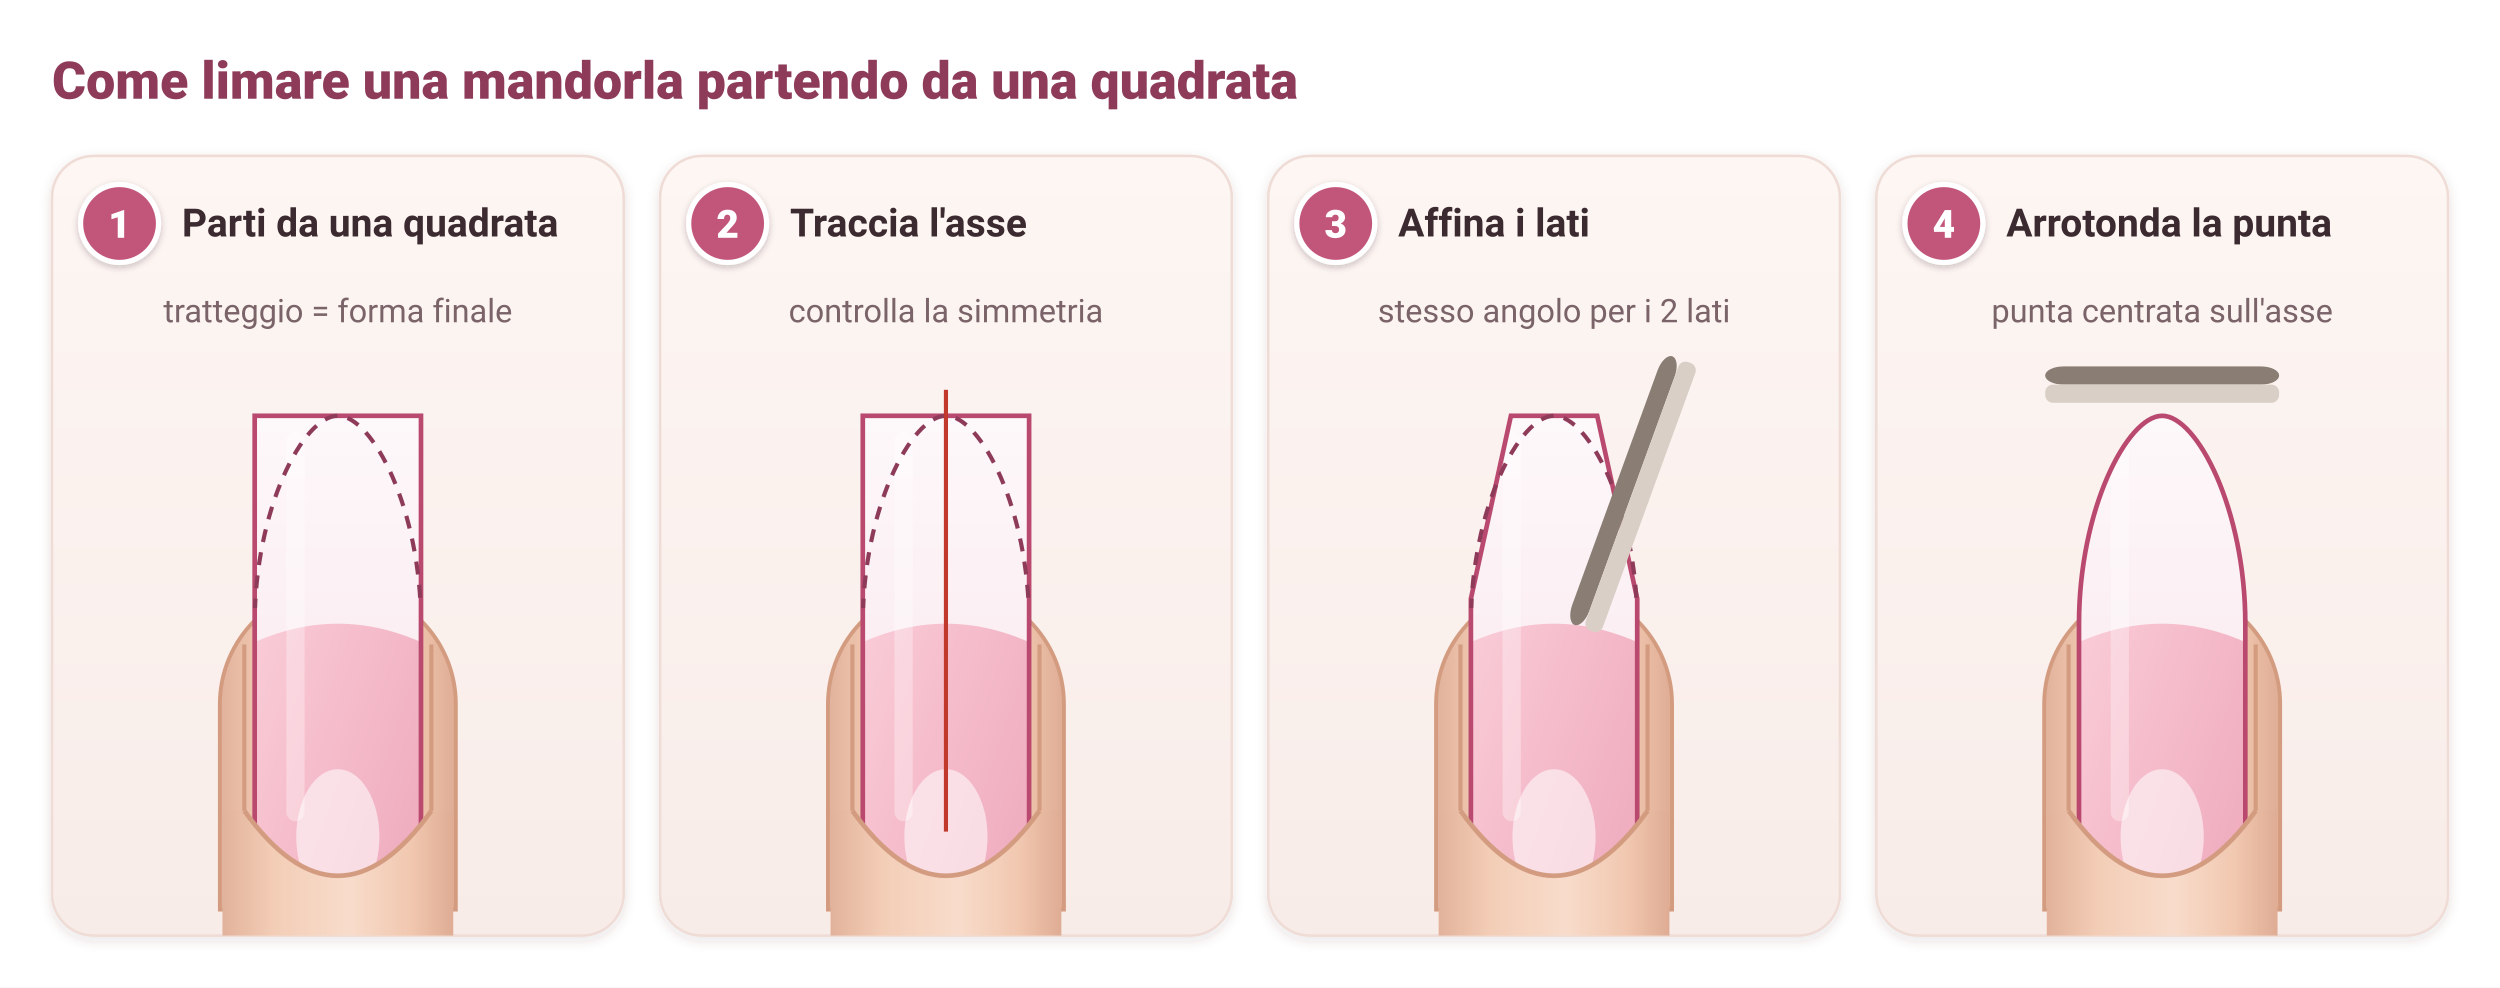
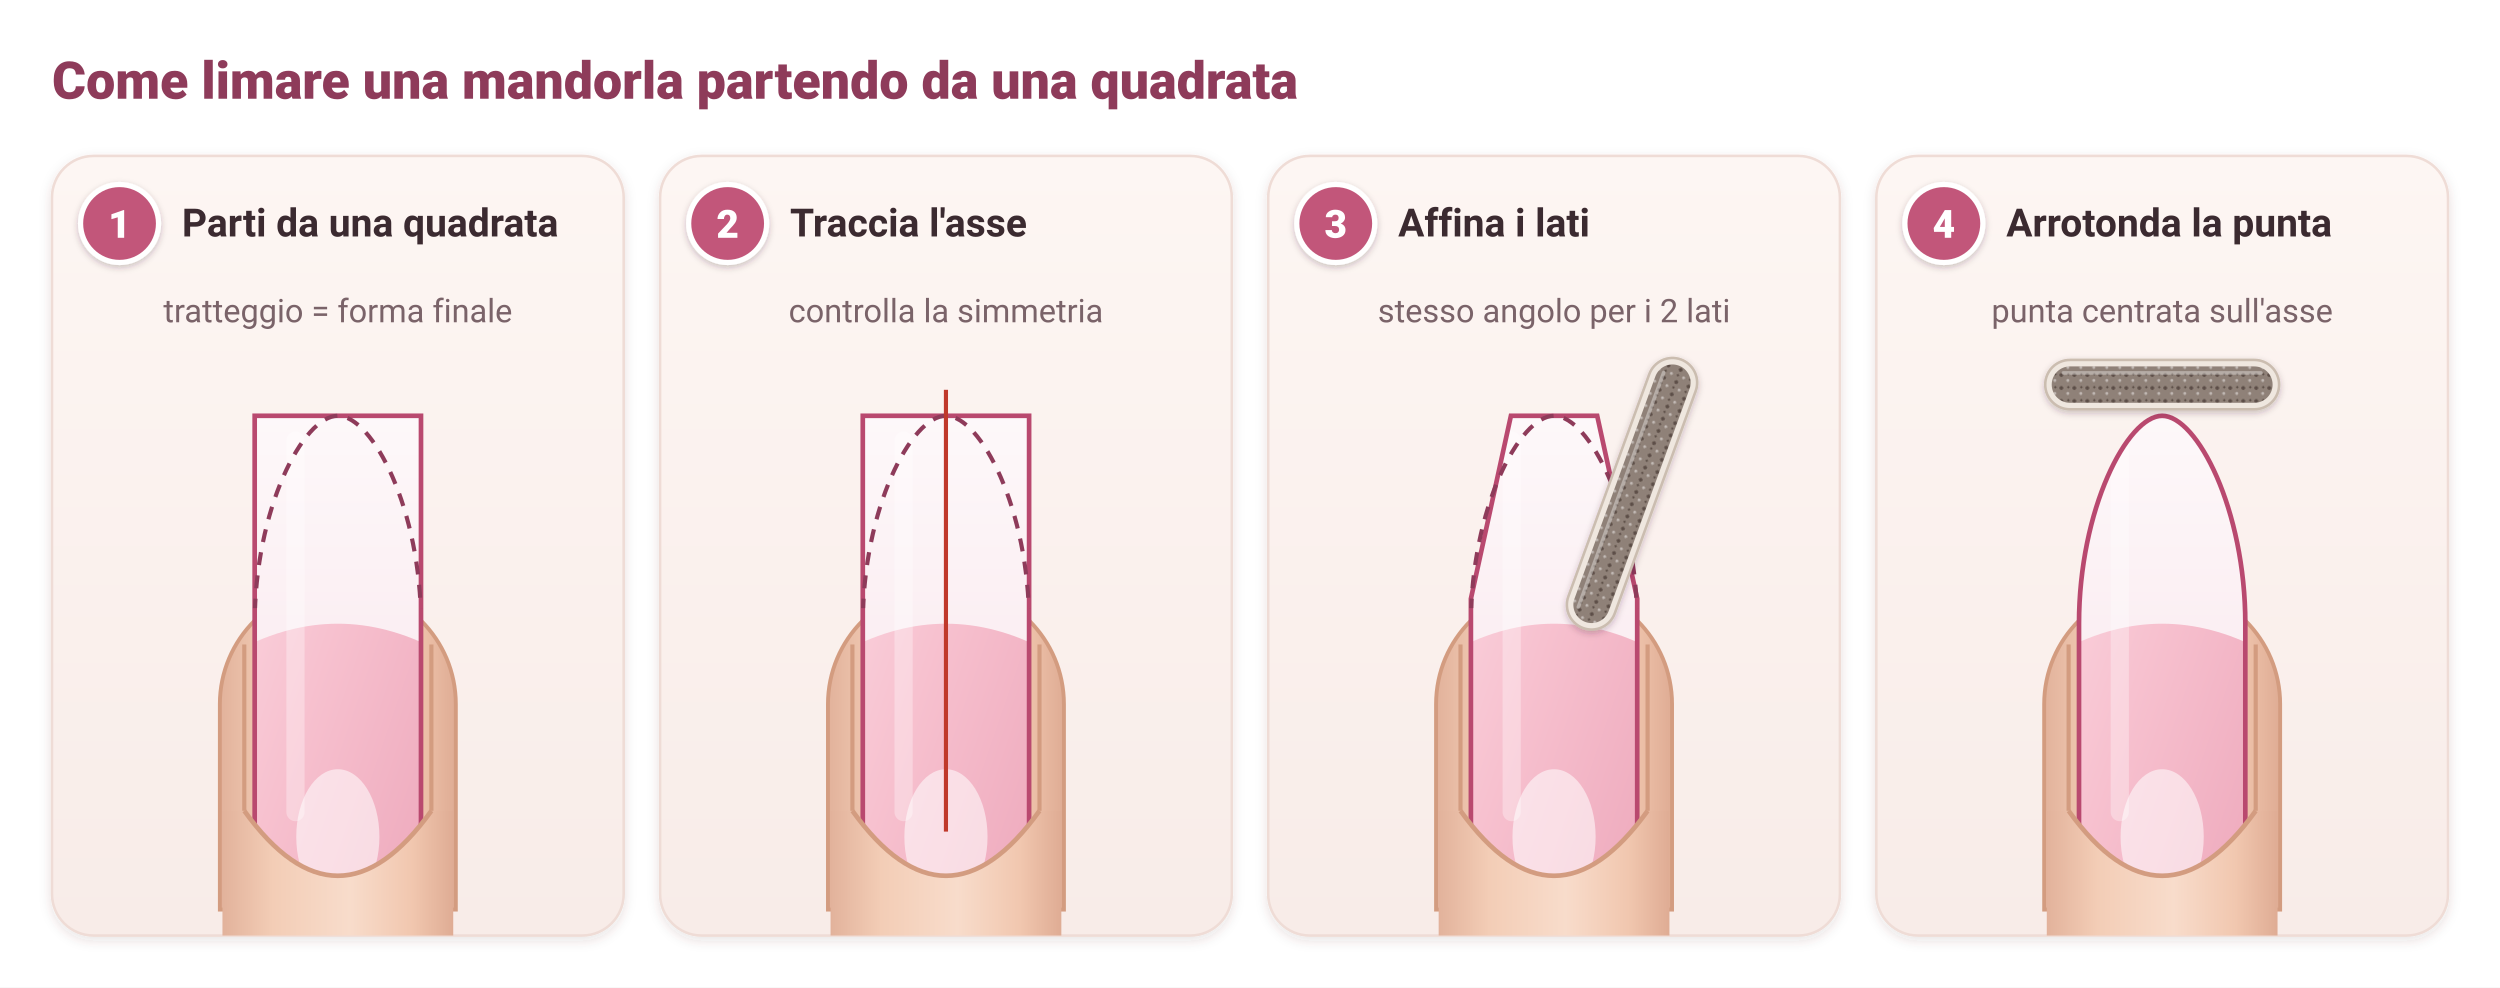
<svg xmlns="http://www.w3.org/2000/svg" viewBox="0 0 962 380" width="962" height="380" font-family="system-ui, -apple-system, 'Segoe UI', Roboto, Arial, sans-serif" role="img">
  <rect width="100%" height="100%" fill="#ffffff" />
  <defs>
    <linearGradient id="nxSkin" x1="0" y1="0" x2="1" y2="0">
      <stop offset="0" stop-color="#e2b29b" />
      <stop offset=".22" stop-color="#f3cdb6" />
      <stop offset=".55" stop-color="#f8dccb" />
      <stop offset=".82" stop-color="#f1c7af" />
      <stop offset="1" stop-color="#dfac94" />
    </linearGradient>
    <linearGradient id="nxNail" x1="0" y1="0" x2="1" y2="1">
      <stop offset="0" stop-color="#fbd6e0" />
      <stop offset=".45" stop-color="#f7c1cf" />
      <stop offset="1" stop-color="#eeaabd" />
    </linearGradient>
    <linearGradient id="nxFree" x1="0" y1="0" x2="0" y2="1">
      <stop offset="0" stop-color="#ffffff" />
      <stop offset="1" stop-color="#fbeef2" />
    </linearGradient>
    <linearGradient id="nxPanel" x1="0" y1="0" x2="0" y2="1">
      <stop offset="0" stop-color="#fdf6f3" />
      <stop offset="1" stop-color="#f8ece8" />
    </linearGradient>
    <filter id="nxSh" x="-5%" y="-5%" width="110%" height="115%">
      <feDropShadow dx="0" dy="1.5" stdDeviation="2.2" flood-color="#5a2a3a" flood-opacity=".13" />
    </filter>
    <filter id="nxShS" x="-20%" y="-20%" width="140%" height="150%">
      <feDropShadow dx="0" dy="1" stdDeviation="1.2" flood-color="#3b2a30" flood-opacity=".25" />
    </filter>
  </defs>
  <defs>
    <marker id="ar" viewBox="0 0 10 10" refX="8" refY="5" markerWidth="7" markerHeight="7" orient="auto-start-reverse">
      <path d="M0,0 L10,5 L0,10 z" fill="#8e3b5a" />
    </marker>
    <marker id="arw" viewBox="0 0 10 10" refX="8" refY="5" markerWidth="7" markerHeight="7" orient="auto-start-reverse">
      <path d="M0,0 L10,5 L0,10 z" fill="#7a6369" />
    </marker>
  </defs>
  <text x="20.0" y="38.0" font-size="20" text-anchor="start" font-weight="800" fill="#8e3b5a">Come limare una mandorla partendo da una quadrata</text>
  <defs>
-     <clipPath id="p116">
+     <clipPath id="p155">
      <rect x="20" y="60" width="220" height="300" rx="16" />
    </clipPath>
  </defs>
  <rect x="20" y="60" width="220" height="300" rx="16" fill="url(#nxPanel)" stroke="#efdcd6" stroke-width="1" filter="url(#nxSh)" />
  <circle cx="46" cy="86" r="15" fill="#c2577a" stroke="#fff" stroke-width="2" filter="url(#nxShS)" />
  <text x="46.0" y="91.5" font-size="15" text-anchor="middle" font-weight="800" fill="#fff">1</text>
  <text x="70.0" y="91.0" font-size="15" text-anchor="start" font-weight="700" fill="#3b2a30">Parti da una quadrata</text>
-   <g clip-path="url(#p116)">
+   <g clip-path="url(#p155)">
    <path d="M84.6,350.0 L84.6,271.0 A45.4,45.4 0 0 1 175.4,271.0 L175.4,350.0 Z" fill="url(#nxSkin)" stroke="#d39c80" stroke-width="1.5" />
    <defs>
-       <clipPath id="c117">
+       <clipPath id="c156">
        <path d="M98.0,346.0 L162.0,346.0 L162.0,240.0 L162.0,160.0 L98.0,160.0 L98.0,240.0 Z" />
      </clipPath>
    </defs>
    <path d="M98.0,346.0 L162.0,346.0 L162.0,240.0 L162.0,160.0 L98.0,160.0 L98.0,240.0 Z" fill="url(#nxNail)" />
-     <ellipse cx="130.0" cy="322.0" rx="16.0" ry="26.0" fill="#fff" opacity=".55" clip-path="url(#c117)" />
-     <path d="M92.0,250.0 Q130.0,230.0 168.0,250.0 L168.0,100.0 L92.0,100.0 Z" fill="url(#nxFree)" clip-path="url(#c117)" />
-     <rect x="110.2" y="166.0" width="7.0" height="150.0" rx="3.5" fill="#fff" opacity=".32" clip-path="url(#c117)" />
+     <ellipse cx="130.0" cy="322.0" rx="16.0" ry="26.0" fill="#fff" opacity=".55" clip-path="url(#c156)" />
+     <path d="M92.0,250.0 Q130.0,230.0 168.0,250.0 L168.0,100.0 L92.0,100.0 Z" fill="url(#nxFree)" clip-path="url(#c156)" />
+     <rect x="110.2" y="166.0" width="7.0" height="150.0" rx="3.5" fill="#fff" opacity=".32" clip-path="url(#c156)" />
    <path d="M98.0,346.0 L162.0,346.0 L162.0,240.0 L162.0,160.0 L98.0,160.0 L98.0,240.0 Z" fill="none" stroke="#b9496f" stroke-width="1.8" />
    <path d="M85.6,312.0 L94.0,312.0 Q130.0,362.0 166.0,312.0 L174.4,312.0 L174.4,370.0 L85.6,370.0 Z" fill="url(#nxSkin)" />
    <path d="M94.0,312.0 Q130.0,362.0 166.0,312.0" fill="none" stroke="#d39c80" stroke-width="1.8" />
    <path d="M94.0,312.0 L94.0,248.0" stroke="#d39c80" stroke-width="1.6" />
    <path d="M166.0,312.0 L166.0,248.0" stroke="#d39c80" stroke-width="1.6" />
    <defs>
-       <clipPath id="c118">
+       <clipPath id="c157">
        <rect x="20" y="60" width="220" height="174" />
      </clipPath>
    </defs>
-     <path d="M98.0,346.0 L162.0,346.0 L162.0,240.0 C162.0,196.0 143.4,160.0 130.0,160.0 C116.6,160.0 98.0,196.0 98.0,240.0 L98.0,240.0 Z" fill="none" stroke="#8e3b5a" stroke-width="1.6" stroke-dasharray="5 4" clip-path="url(#c118)" />
+     <path d="M98.0,346.0 L162.0,346.0 L162.0,240.0 C162.0,196.0 143.4,160.0 130.0,160.0 C116.6,160.0 98.0,196.0 98.0,240.0 L98.0,240.0 Z" fill="none" stroke="#8e3b5a" stroke-width="1.6" stroke-dasharray="5 4" clip-path="url(#c157)" />
    <text x="130.0" y="124.0" font-size="12.5" text-anchor="middle" font-weight="400" fill="#7a6369">tratteggio = forma finale</text>
  </g>
  <defs>
-     <clipPath id="p119">
+     <clipPath id="p158">
      <rect x="254" y="60" width="220" height="300" rx="16" />
    </clipPath>
  </defs>
  <rect x="254" y="60" width="220" height="300" rx="16" fill="url(#nxPanel)" stroke="#efdcd6" stroke-width="1" filter="url(#nxSh)" />
  <circle cx="280" cy="86" r="15" fill="#c2577a" stroke="#fff" stroke-width="2" filter="url(#nxShS)" />
  <text x="280.0" y="91.5" font-size="15" text-anchor="middle" font-weight="800" fill="#fff">2</text>
  <text x="304.0" y="91.0" font-size="15" text-anchor="start" font-weight="700" fill="#3b2a30">Traccia l'asse</text>
-   <g clip-path="url(#p119)">
+   <g clip-path="url(#p158)">
    <path d="M318.6,350.0 L318.6,271.0 A45.4,45.4 0 0 1 409.4,271.0 L409.4,350.0 Z" fill="url(#nxSkin)" stroke="#d39c80" stroke-width="1.5" />
    <defs>
-       <clipPath id="c120">
+       <clipPath id="c159">
        <path d="M332.0,346.0 L396.0,346.0 L396.0,240.0 L396.0,160.0 L332.0,160.0 L332.0,240.0 Z" />
      </clipPath>
    </defs>
    <path d="M332.0,346.0 L396.0,346.0 L396.0,240.0 L396.0,160.0 L332.0,160.0 L332.0,240.0 Z" fill="url(#nxNail)" />
-     <ellipse cx="364.0" cy="322.0" rx="16.0" ry="26.0" fill="#fff" opacity=".55" clip-path="url(#c120)" />
-     <path d="M326.0,250.0 Q364.0,230.0 402.0,250.0 L402.0,100.0 L326.0,100.0 Z" fill="url(#nxFree)" clip-path="url(#c120)" />
-     <rect x="344.2" y="166.0" width="7.0" height="150.0" rx="3.5" fill="#fff" opacity=".32" clip-path="url(#c120)" />
+     <ellipse cx="364.0" cy="322.0" rx="16.0" ry="26.0" fill="#fff" opacity=".55" clip-path="url(#c159)" />
+     <path d="M326.0,250.0 Q364.0,230.0 402.0,250.0 L402.0,100.0 L326.0,100.0 Z" fill="url(#nxFree)" clip-path="url(#c159)" />
+     <rect x="344.2" y="166.0" width="7.0" height="150.0" rx="3.5" fill="#fff" opacity=".32" clip-path="url(#c159)" />
    <path d="M332.0,346.0 L396.0,346.0 L396.0,240.0 L396.0,160.0 L332.0,160.0 L332.0,240.0 Z" fill="none" stroke="#b9496f" stroke-width="1.8" />
    <path d="M319.6,312.0 L328.0,312.0 Q364.0,362.0 400.0,312.0 L408.4,312.0 L408.4,370.0 L319.6,370.0 Z" fill="url(#nxSkin)" />
    <path d="M328.0,312.0 Q364.0,362.0 400.0,312.0" fill="none" stroke="#d39c80" stroke-width="1.8" />
    <path d="M328.0,312.0 L328.0,248.0" stroke="#d39c80" stroke-width="1.6" />
    <path d="M400.0,312.0 L400.0,248.0" stroke="#d39c80" stroke-width="1.6" />
    <defs>
-       <clipPath id="c121">
+       <clipPath id="c160">
        <rect x="254" y="60" width="220" height="174" />
      </clipPath>
    </defs>
-     <path d="M332.0,346.0 L396.0,346.0 L396.0,240.0 C396.0,196.0 377.4,160.0 364.0,160.0 C350.6,160.0 332.0,196.0 332.0,240.0 L332.0,240.0 Z" fill="none" stroke="#8e3b5a" stroke-width="1.6" stroke-dasharray="5 4" clip-path="url(#c121)" />
+     <path d="M332.0,346.0 L396.0,346.0 L396.0,240.0 C396.0,196.0 377.4,160.0 364.0,160.0 C350.6,160.0 332.0,196.0 332.0,240.0 L332.0,240.0 Z" fill="none" stroke="#8e3b5a" stroke-width="1.6" stroke-dasharray="5 4" clip-path="url(#c160)" />
    <line x1="364" y1="150" x2="364" y2="320" stroke="#c0392b" stroke-width="1.6" />
    <text x="364.0" y="124.0" font-size="12.5" text-anchor="middle" font-weight="400" fill="#7a6369">controlla la simmetria</text>
  </g>
  <defs>
-     <clipPath id="p122">
+     <clipPath id="p161">
      <rect x="488" y="60" width="220" height="300" rx="16" />
    </clipPath>
  </defs>
  <rect x="488" y="60" width="220" height="300" rx="16" fill="url(#nxPanel)" stroke="#efdcd6" stroke-width="1" filter="url(#nxSh)" />
  <circle cx="514" cy="86" r="15" fill="#c2577a" stroke="#fff" stroke-width="2" filter="url(#nxShS)" />
  <text x="514.0" y="91.5" font-size="15" text-anchor="middle" font-weight="800" fill="#fff">3</text>
  <text x="538.0" y="91.0" font-size="15" text-anchor="start" font-weight="700" fill="#3b2a30">Affina i lati</text>
-   <g clip-path="url(#p122)">
+   <g clip-path="url(#p161)">
    <path d="M552.6,350.0 L552.6,271.0 A45.4,45.4 0 0 1 643.4,271.0 L643.4,350.0 Z" fill="url(#nxSkin)" stroke="#d39c80" stroke-width="1.5" />
    <defs>
-       <clipPath id="c123">
+       <clipPath id="c162">
        <path d="M566.0,346.0 L630.0,346.0 L630.0,240.0 L630.0,230.4 L614.6,160.0 L581.4,160.0 L566.0,230.4 L566.0,240.0 Z" />
      </clipPath>
    </defs>
    <path d="M566.0,346.0 L630.0,346.0 L630.0,240.0 L630.0,230.4 L614.6,160.0 L581.4,160.0 L566.0,230.4 L566.0,240.0 Z" fill="url(#nxNail)" />
-     <ellipse cx="598.0" cy="322.0" rx="16.0" ry="26.0" fill="#fff" opacity=".55" clip-path="url(#c123)" />
-     <path d="M560.0,250.0 Q598.0,230.0 636.0,250.0 L636.0,100.0 L560.0,100.0 Z" fill="url(#nxFree)" clip-path="url(#c123)" />
-     <rect x="578.2" y="166.0" width="7.0" height="150.0" rx="3.5" fill="#fff" opacity=".32" clip-path="url(#c123)" />
+     <ellipse cx="598.0" cy="322.0" rx="16.0" ry="26.0" fill="#fff" opacity=".55" clip-path="url(#c162)" />
+     <path d="M560.0,250.0 Q598.0,230.0 636.0,250.0 L636.0,100.0 L560.0,100.0 Z" fill="url(#nxFree)" clip-path="url(#c162)" />
+     <rect x="578.2" y="166.0" width="7.0" height="150.0" rx="3.5" fill="#fff" opacity=".32" clip-path="url(#c162)" />
    <path d="M566.0,346.0 L630.0,346.0 L630.0,240.0 L630.0,230.4 L614.6,160.0 L581.4,160.0 L566.0,230.4 L566.0,240.0 Z" fill="none" stroke="#b9496f" stroke-width="1.8" />
    <path d="M553.6,312.0 L562.0,312.0 Q598.0,362.0 634.0,312.0 L642.4,312.0 L642.4,370.0 L553.6,370.0 Z" fill="url(#nxSkin)" />
    <path d="M562.0,312.0 Q598.0,362.0 634.0,312.0" fill="none" stroke="#d39c80" stroke-width="1.8" />
    <path d="M562.0,312.0 L562.0,248.0" stroke="#d39c80" stroke-width="1.6" />
    <path d="M634.0,312.0 L634.0,248.0" stroke="#d39c80" stroke-width="1.6" />
    <defs>
-       <clipPath id="c124">
+       <clipPath id="c163">
        <rect x="488" y="60" width="220" height="174" />
      </clipPath>
    </defs>
-     <path d="M566.0,346.0 L630.0,346.0 L630.0,240.0 C630.0,196.0 611.4,160.0 598.0,160.0 C584.6,160.0 566.0,196.0 566.0,240.0 L566.0,240.0 Z" fill="none" stroke="#8e3b5a" stroke-width="1.6" stroke-dasharray="5 4" clip-path="url(#c124)" />
-     <g transform="translate(628.0,190.0) rotate(-70.0)">
-       <rect x="-55.0" y="-7.0" width="110" height="7" rx="7" fill="#8a7d74" />
-       <rect x="-55.0" y="0.0" width="110" height="7" rx="3" fill="#d9cfc6" />
+     <path d="M566.0,346.0 L630.0,346.0 L630.0,240.0 C630.0,196.0 611.4,160.0 598.0,160.0 C584.6,160.0 566.0,196.0 566.0,240.0 L566.0,240.0 Z" fill="none" stroke="#8e3b5a" stroke-width="1.6" stroke-dasharray="5 4" clip-path="url(#c163)" />
+     <g filter="url(#nxShS)">
+       <g transform="translate(628.0,190.0) rotate(-70.0)">
+         <defs>
+           <pattern id="gr164" width="5" height="5" patternUnits="userSpaceOnUse">
+             <rect width="5" height="5" fill="#8f8178" />
+             <circle cx="1.2" cy="1.3" r=".75" fill="#5e5049" />
+             <circle cx="3.7" cy="3.4" r=".6" fill="#fff" opacity=".4" />
+             <circle cx="3.9" cy="1" r=".45" fill="#5e5049" />
+           </pattern>
+         </defs>
+         <rect x="-55.0" y="-9.5" width="110.0" height="19.0" rx="9.5" fill="#efe7df" stroke="#cbbdb0" stroke-width="1" />
+         <rect x="-52.5" y="-7.0" width="105.0" height="14.0" rx="7.0" fill="url(#gr164)" />
+         <line x1="-48.0" y1="-4.5" x2="48.0" y2="-4.5" stroke="#fff" stroke-width="1.4" opacity=".35" stroke-linecap="round" />
+       </g>
    </g>
    <text x="598.0" y="124.0" font-size="12.5" text-anchor="middle" font-weight="400" fill="#7a6369">stesso angolo per i 2 lati</text>
  </g>
  <defs>
-     <clipPath id="p125">
+     <clipPath id="p165">
      <rect x="722" y="60" width="220" height="300" rx="16" />
    </clipPath>
  </defs>
  <rect x="722" y="60" width="220" height="300" rx="16" fill="url(#nxPanel)" stroke="#efdcd6" stroke-width="1" filter="url(#nxSh)" />
  <circle cx="748" cy="86" r="15" fill="#c2577a" stroke="#fff" stroke-width="2" filter="url(#nxShS)" />
  <text x="748.0" y="91.5" font-size="15" text-anchor="middle" font-weight="800" fill="#fff">4</text>
  <text x="772.0" y="91.0" font-size="15" text-anchor="start" font-weight="700" fill="#3b2a30">Arrotonda la punta</text>
-   <g clip-path="url(#p125)">
+   <g clip-path="url(#p165)">
    <path d="M786.6,350.0 L786.6,271.0 A45.4,45.4 0 0 1 877.4,271.0 L877.4,350.0 Z" fill="url(#nxSkin)" stroke="#d39c80" stroke-width="1.5" />
    <defs>
-       <clipPath id="c126">
+       <clipPath id="c166">
        <path d="M800.0,346.0 L864.0,346.0 L864.0,240.0 C864.0,196.0 845.4,160.0 832.0,160.0 C818.6,160.0 800.0,196.0 800.0,240.0 L800.0,240.0 Z" />
      </clipPath>
    </defs>
    <path d="M800.0,346.0 L864.0,346.0 L864.0,240.0 C864.0,196.0 845.4,160.0 832.0,160.0 C818.6,160.0 800.0,196.0 800.0,240.0 L800.0,240.0 Z" fill="url(#nxNail)" />
-     <ellipse cx="832.0" cy="322.0" rx="16.0" ry="26.0" fill="#fff" opacity=".55" clip-path="url(#c126)" />
-     <path d="M794.0,250.0 Q832.0,230.0 870.0,250.0 L870.0,100.0 L794.0,100.0 Z" fill="url(#nxFree)" clip-path="url(#c126)" />
-     <rect x="812.2" y="166.0" width="7.0" height="150.0" rx="3.5" fill="#fff" opacity=".32" clip-path="url(#c126)" />
+     <ellipse cx="832.0" cy="322.0" rx="16.0" ry="26.0" fill="#fff" opacity=".55" clip-path="url(#c166)" />
+     <path d="M794.0,250.0 Q832.0,230.0 870.0,250.0 L870.0,100.0 L794.0,100.0 Z" fill="url(#nxFree)" clip-path="url(#c166)" />
+     <rect x="812.2" y="166.0" width="7.0" height="150.0" rx="3.5" fill="#fff" opacity=".32" clip-path="url(#c166)" />
    <path d="M800.0,346.0 L864.0,346.0 L864.0,240.0 C864.0,196.0 845.4,160.0 832.0,160.0 C818.6,160.0 800.0,196.0 800.0,240.0 L800.0,240.0 Z" fill="none" stroke="#b9496f" stroke-width="1.8" />
    <path d="M787.6,312.0 L796.0,312.0 Q832.0,362.0 868.0,312.0 L876.4,312.0 L876.4,370.0 L787.6,370.0 Z" fill="url(#nxSkin)" />
    <path d="M796.0,312.0 Q832.0,362.0 868.0,312.0" fill="none" stroke="#d39c80" stroke-width="1.8" />
    <path d="M796.0,312.0 L796.0,248.0" stroke="#d39c80" stroke-width="1.6" />
    <path d="M868.0,312.0 L868.0,248.0" stroke="#d39c80" stroke-width="1.6" />
-     <g transform="translate(832.0,148.0) rotate(0.0)">
-       <rect x="-45.0" y="-7.0" width="90" height="7" rx="7" fill="#8a7d74" />
-       <rect x="-45.0" y="0.0" width="90" height="7" rx="3" fill="#d9cfc6" />
+     <g filter="url(#nxShS)">
+       <g transform="translate(832.0,148.0) rotate(0.0)">
+         <defs>
+           <pattern id="gr167" width="5" height="5" patternUnits="userSpaceOnUse">
+             <rect width="5" height="5" fill="#8f8178" />
+             <circle cx="1.2" cy="1.3" r=".75" fill="#5e5049" />
+             <circle cx="3.7" cy="3.4" r=".6" fill="#fff" opacity=".4" />
+             <circle cx="3.9" cy="1" r=".45" fill="#5e5049" />
+           </pattern>
+         </defs>
+         <rect x="-45.0" y="-9.5" width="90.0" height="19.0" rx="9.5" fill="#efe7df" stroke="#cbbdb0" stroke-width="1" />
+         <rect x="-42.5" y="-7.0" width="85.0" height="14.0" rx="7.0" fill="url(#gr167)" />
+         <line x1="-38.0" y1="-4.5" x2="38.0" y2="-4.5" stroke="#fff" stroke-width="1.4" opacity=".35" stroke-linecap="round" />
+       </g>
    </g>
    <text x="832.0" y="124.0" font-size="12.5" text-anchor="middle" font-weight="400" fill="#7a6369">punta centrata sull'asse</text>
  </g>
</svg>
